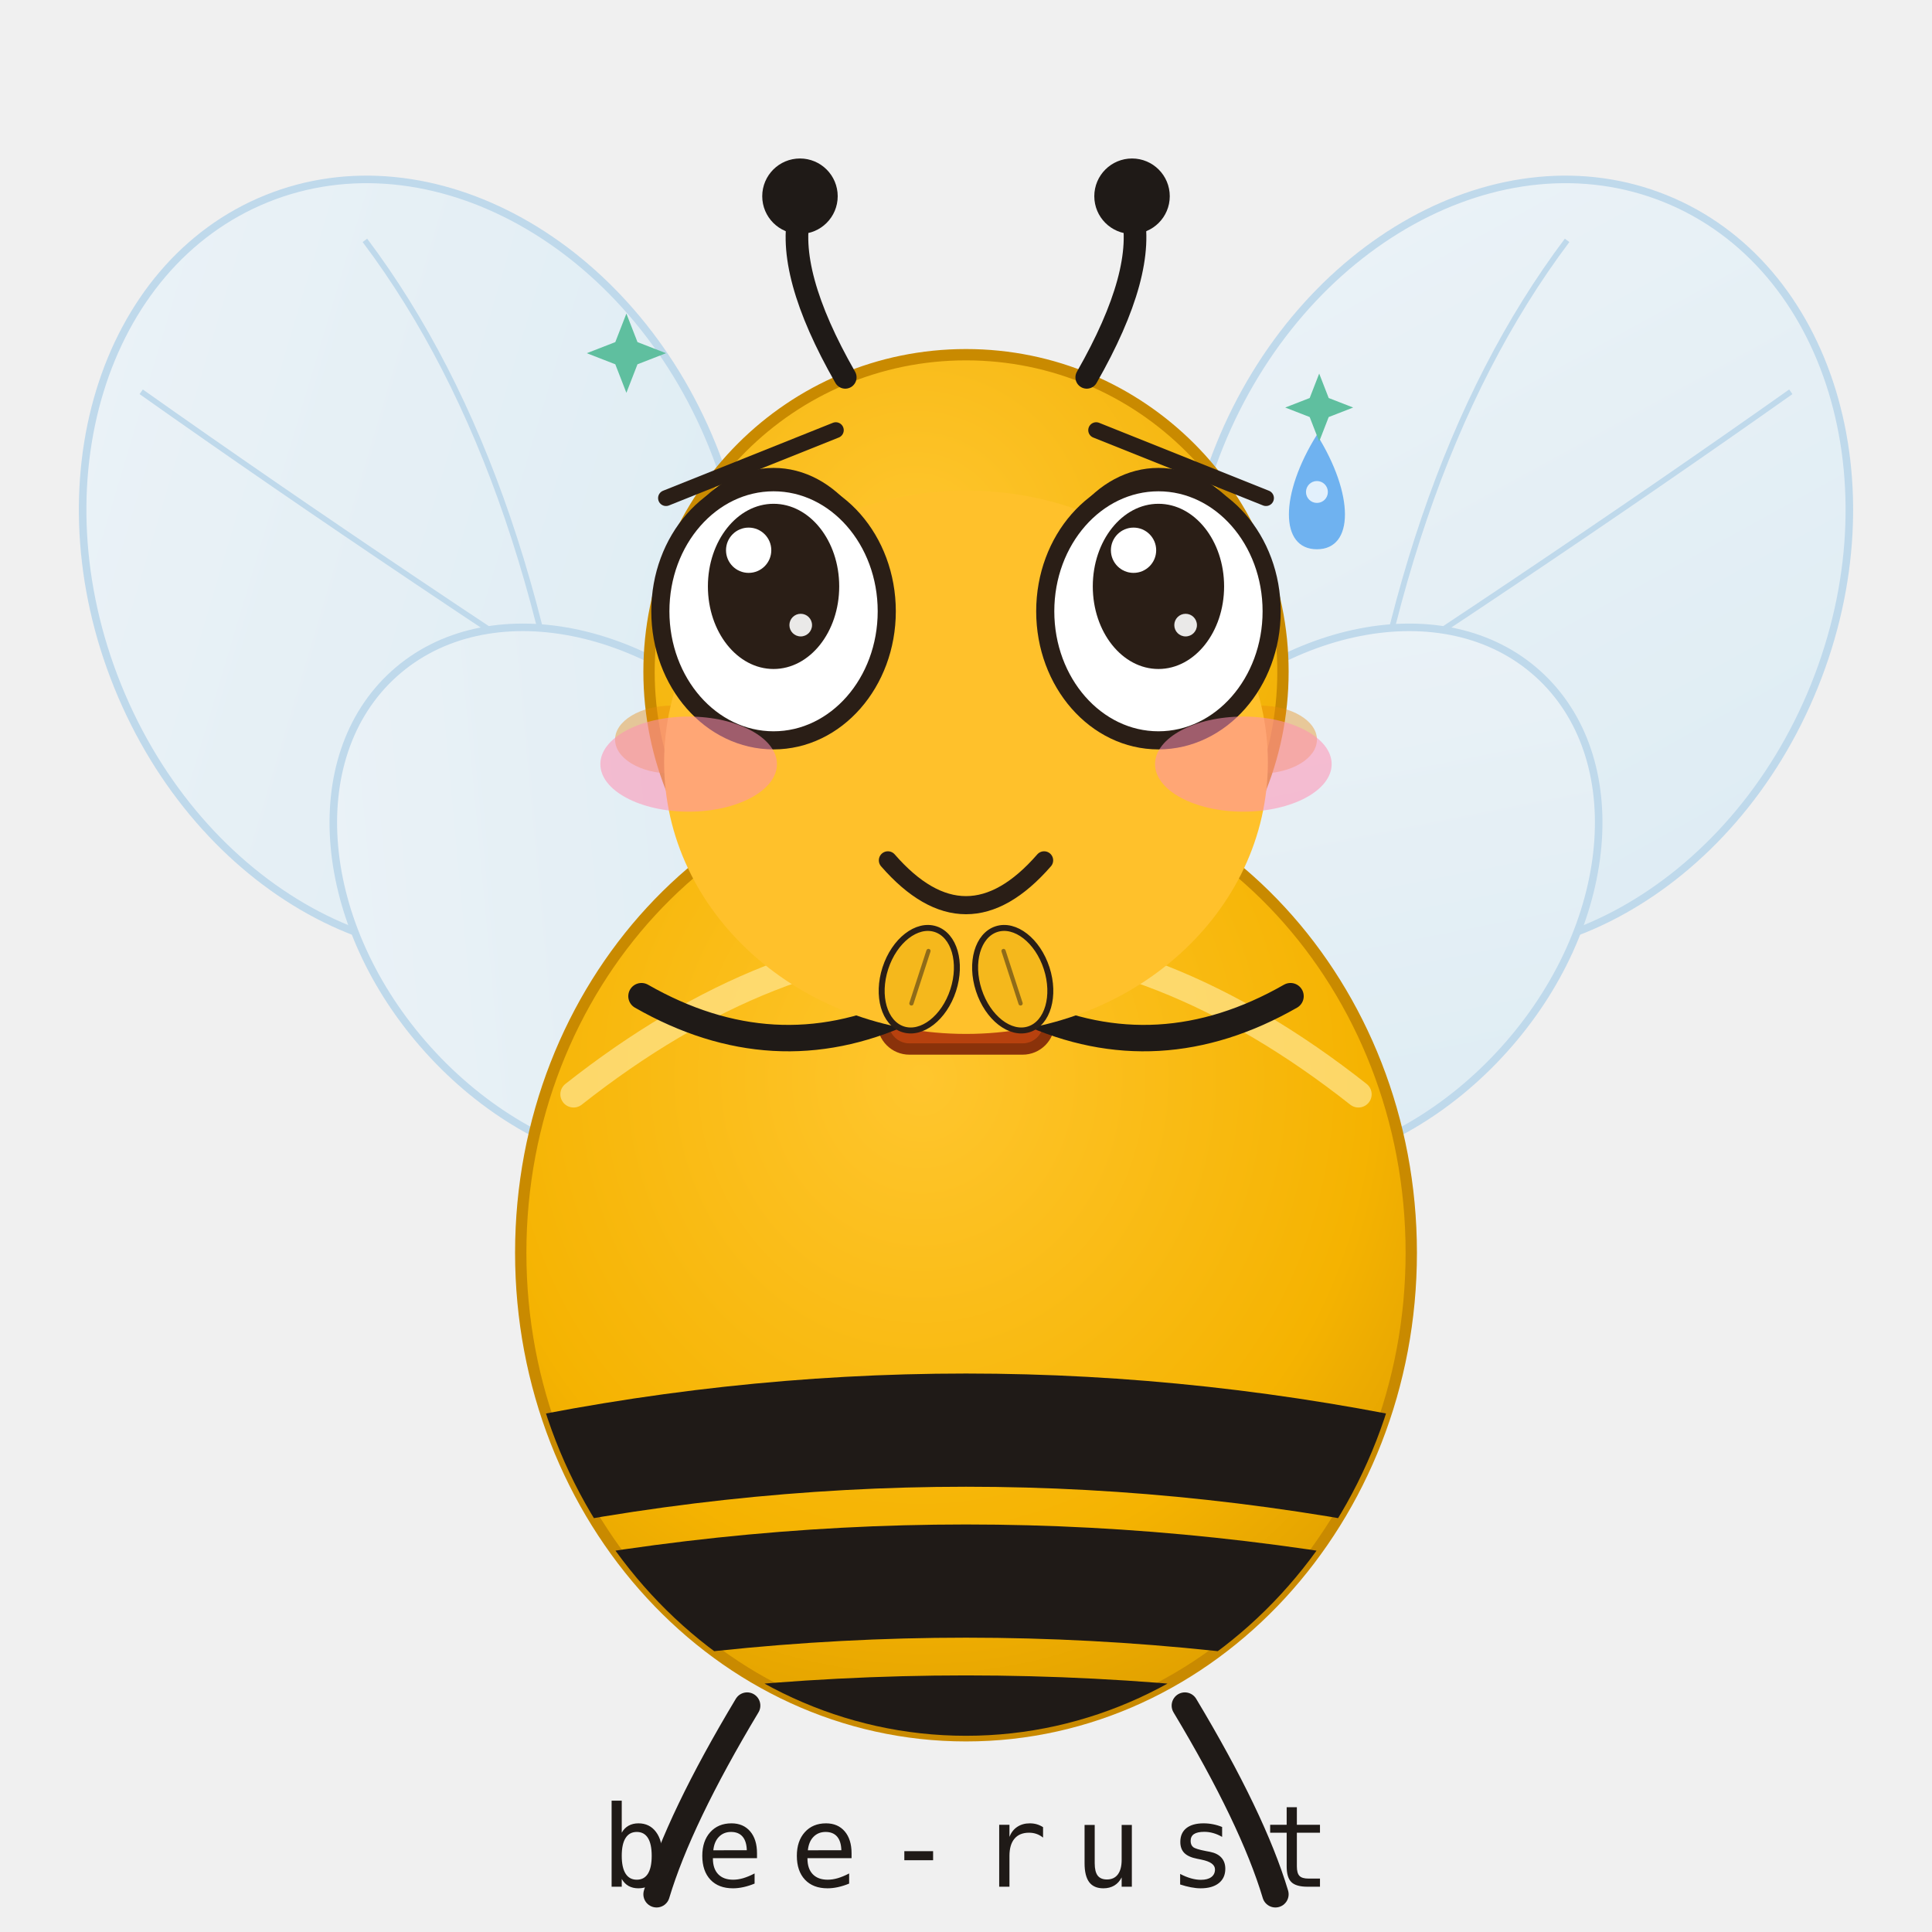
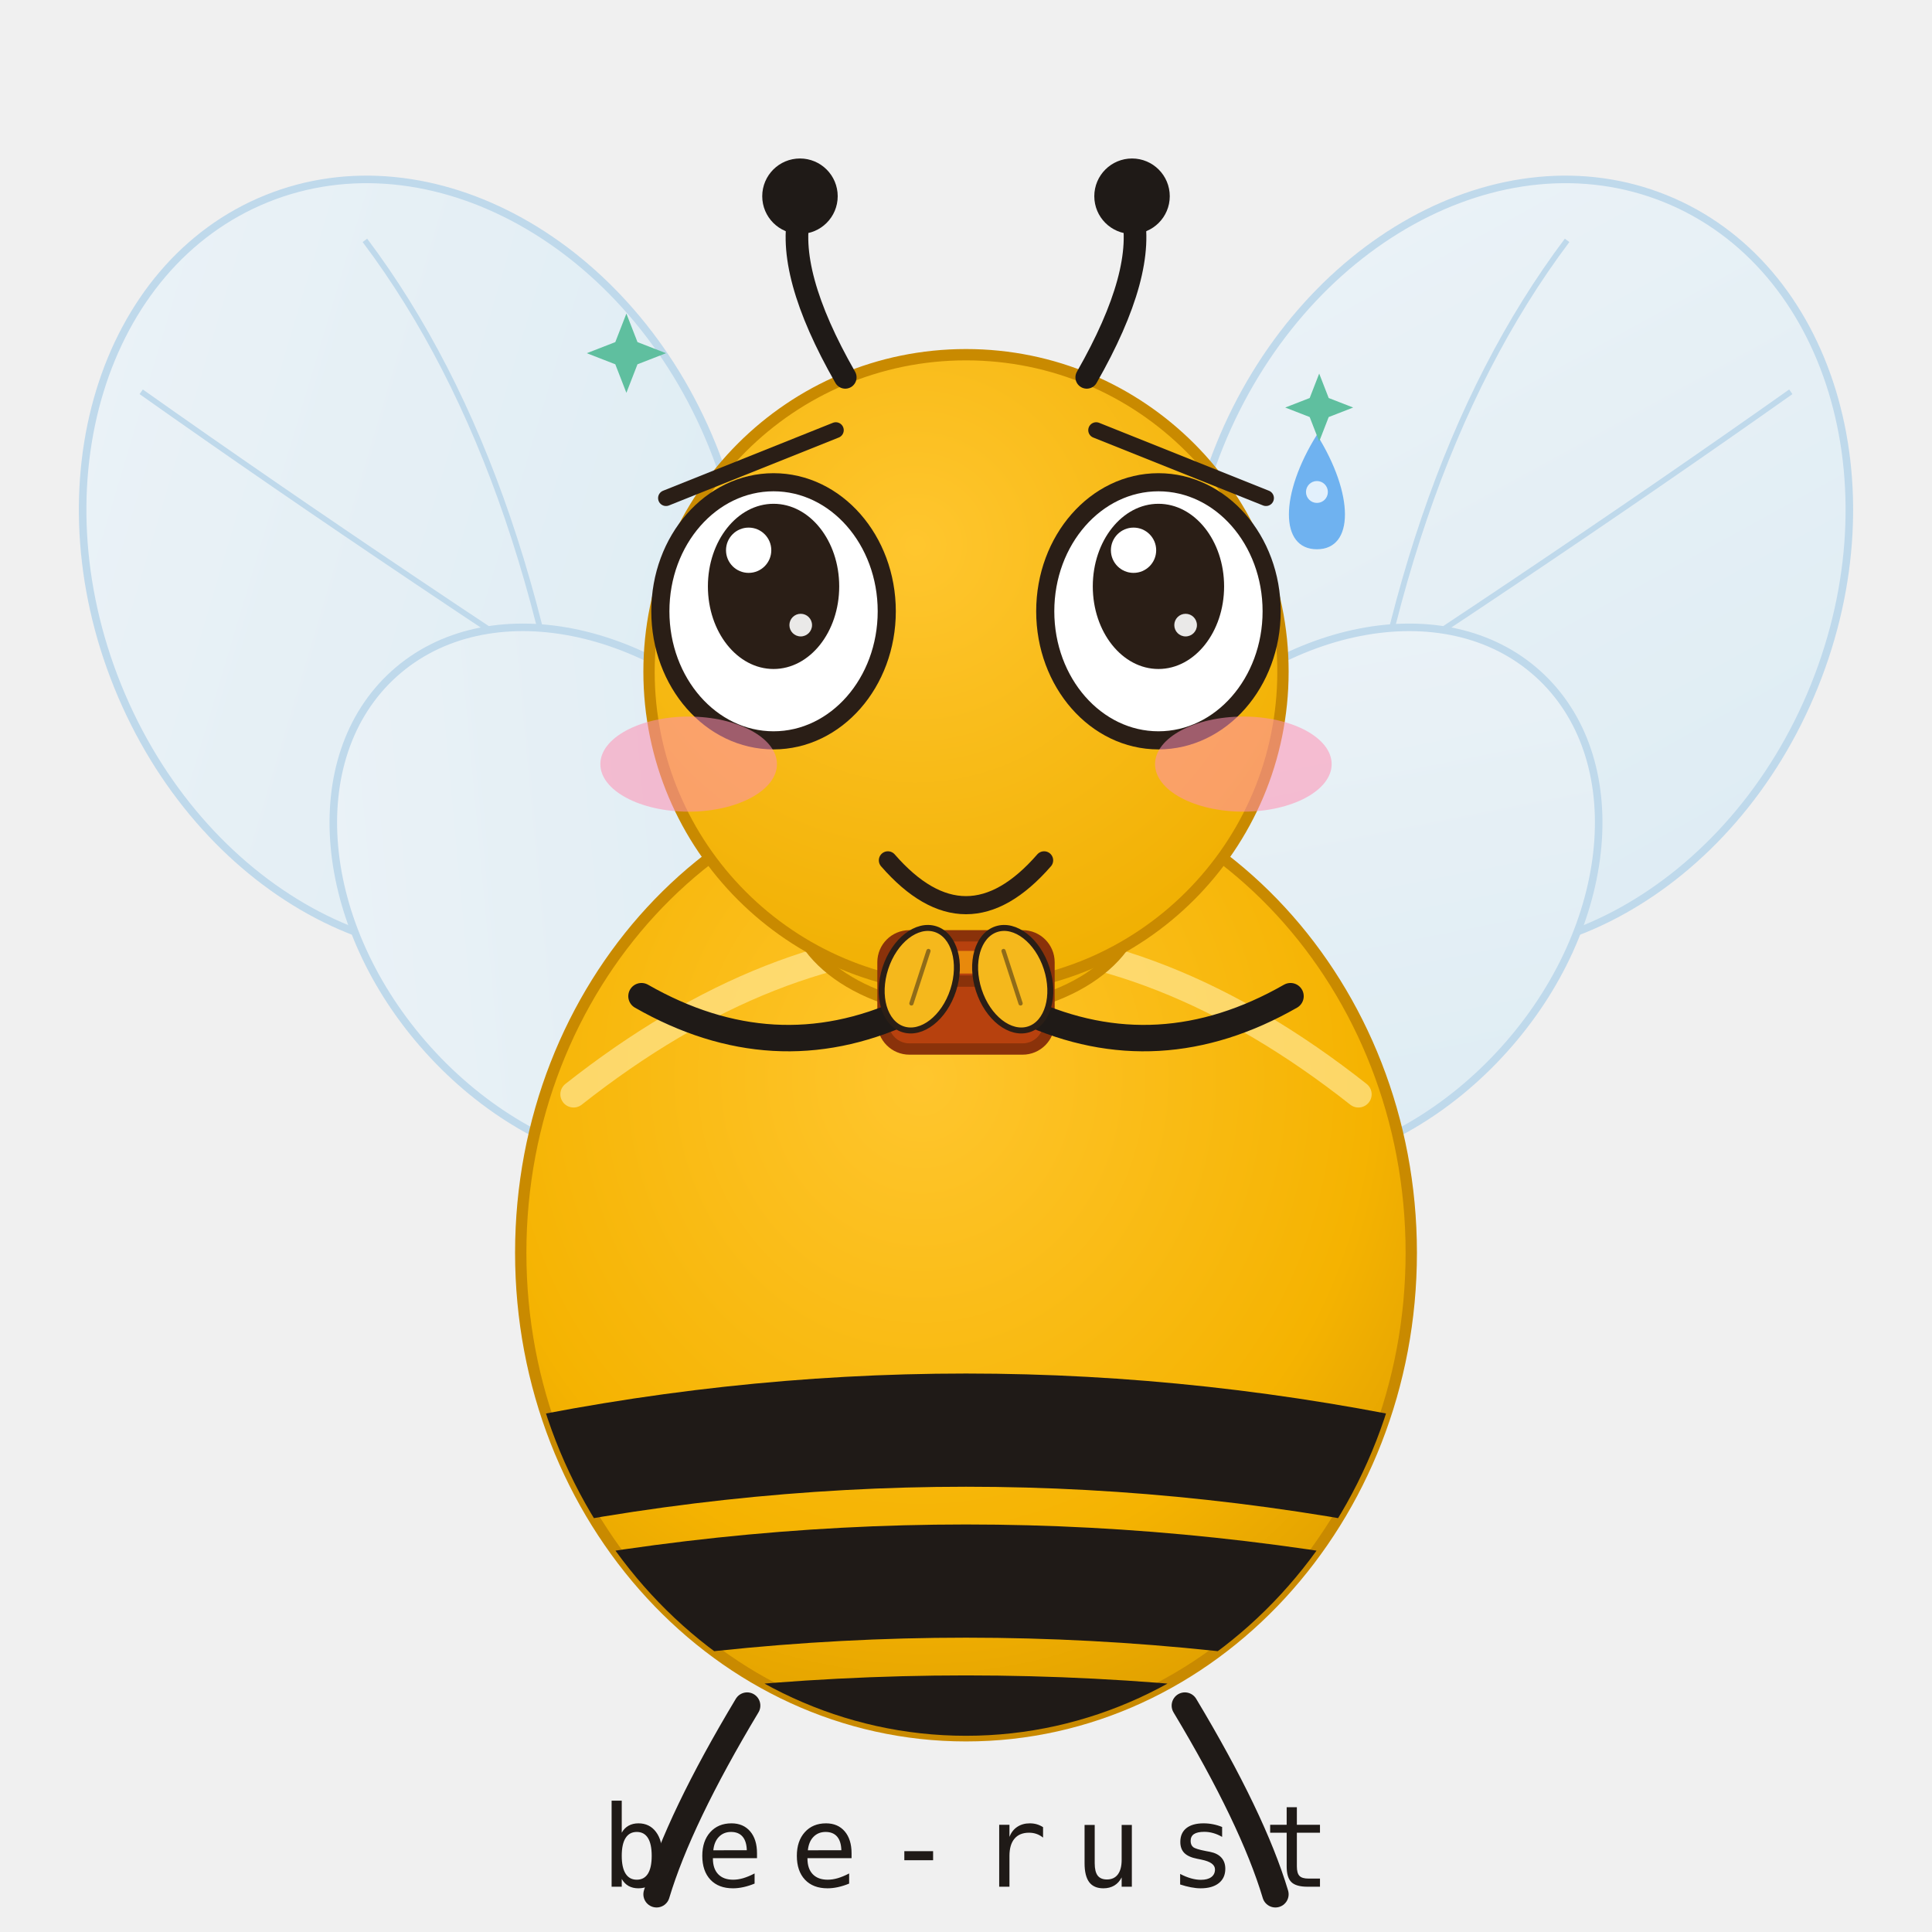
<svg xmlns="http://www.w3.org/2000/svg" viewBox="0 0 512 512" width="512" height="512" role="img" aria-label="Rusty · 讨好 Pleasing">
  <style>
.ex-motion { animation: ex-nod 1.7s ease-in-out infinite; transform-box: fill-box; transform-origin: 50% 50%; }
.ex-anim-tear { animation: ex-tear 1.8s ease-in infinite; transform-box: fill-box; transform-origin: center; }
.ex-anim-sweat { animation: ex-tear 1.5s ease-in infinite; transform-box: fill-box; transform-origin: center; }
.ex-anim-heart { animation: ex-heart 2.2s ease-out infinite; transform-box: fill-box; transform-origin: center; }
.ex-anim-spark { animation: ex-spark 1.9s ease-in-out infinite; transform-box: fill-box; transform-origin: center; }
.ex-anim-rain { animation: ex-rain 1.4s linear infinite; transform-box: fill-box; transform-origin: center; }
.ex-anim-confetti { animation: ex-confetti 2.4s linear infinite; transform-box: fill-box; transform-origin: center; }
.ex-anim-pulse { animation: ex-pulse 1.6s ease-in-out infinite; transform-box: fill-box; transform-origin: center; }
.ex-anim-knock { animation: ex-knock 0.55s ease-in-out infinite; transform-box: fill-box; transform-origin: center; }
.ex-anim-knockline { animation: ex-knockline 0.55s ease-out infinite; transform-box: fill-box; transform-origin: center; }
.ex-anim-palm { animation: ex-palm 0.9s ease-in-out infinite; transform-box: fill-box; transform-origin: center; }
.ex-anim-steam { animation: ex-steam 1.8s ease-out infinite; transform-box: fill-box; transform-origin: center; }
.ex-anim-shock { animation: ex-shock 0.5s ease-in-out infinite; transform-box: fill-box; transform-origin: center; }
.ex-anim-please { animation: ex-please 1.4s ease-in-out infinite; transform-box: fill-box; transform-origin: center; }
.ex-anim-drift { animation: ex-drift 4.5s ease-in-out infinite; transform-box: fill-box; transform-origin: center; }
@keyframes ex-nod { 0%,100% { transform: translateY(0); } 50% { transform: translateY(9.6px); } }
@keyframes ex-tear { 0% { transform: translateY(0); opacity: 0; } 18% { opacity: 1; } 100% { transform: translateY(33px); opacity: 0; } }
@keyframes ex-heart { 0% { transform: translateY(0) scale(.65); opacity: 0; } 20% { opacity: 1; } 100% { transform: translateY(-54px) scale(1.15); opacity: 0; } }
@keyframes ex-spark { 0%,100% { transform: scale(.6) rotate(0deg); opacity: .3; } 50% { transform: scale(1.15) rotate(25deg); opacity: 1; } }
@keyframes ex-rain { 0% { transform: translateY(0); opacity: 0; } 20% { opacity: 1; } 100% { transform: translateY(36px); opacity: 0; } }
@keyframes ex-confetti { 0% { transform: translateY(-10.5px) rotate(0deg); opacity: 1; } 100% { transform: translateY(48px) rotate(200deg); opacity: 0; } }
@keyframes ex-pulse { 0%,100% { transform: scale(1); opacity: .35; } 50% { transform: scale(1.18); opacity: .7; } }
@keyframes ex-knock { 0%,100% { transform: translateX(13.5px); } 35% { transform: translateX(0); } }
@keyframes ex-knockline { 0%,100% { transform: scaleX(.6); opacity: .35; } 35% { transform: scaleX(1); opacity: 1; } }
@keyframes ex-palm { 0%,100% { transform: translateY(0) rotate(0deg); } 50% { transform: translateY(-3.6px) rotate(-4deg); } }
@keyframes ex-steam { 0% { transform: translateY(0); opacity: .7; } 100% { transform: translateY(-27px); opacity: 0; } }
@keyframes ex-shock { 0%,100% { transform: scaleX(.7); opacity: .4; } 50% { transform: scaleX(1.25); opacity: 1; } }
@keyframes ex-please { 0%,100% { transform: translateY(0); } 50% { transform: translateY(-5.4px); } }
@keyframes ex-drift { 0%,100% { transform: translateY(0); } 50% { transform: translateY(-6px); } }
@media (prefers-reduced-motion: reduce) {
  .ex-motion, [class*="ex-anim-"] { animation: none !important; }
}
</style>
  <g class="ex-motion ex-pleasing">
    <g class="ex-base">
      <defs>
        <radialGradient id="bellyGrad" cx="45%" cy="32%" r="72%">
          <stop offset="0%" stop-color="#FFC62E" />
          <stop offset="70%" stop-color="#F5B301">
        
      </stop>
          <stop offset="100%" stop-color="#DE9E00" />
        </radialGradient>
        <radialGradient id="headGrad" cx="42%" cy="30%" r="75%">
          <stop offset="0%" stop-color="#FFC62E" />
          <stop offset="100%" stop-color="#F0AF00" />
        </radialGradient>
        <linearGradient id="wingGrad" x1="0" y1="0" x2="1" y2="1">
          <stop offset="0%" stop-color="#EAF5FC" />
          <stop offset="100%" stop-color="#CFE8F5" />
        </linearGradient>
        <clipPath id="bellyClip">
          <ellipse cx="256" cy="332" rx="118" ry="128" />
        </clipPath>
      </defs>
      <g>
        <g fill="url(#wingGrad)" stroke="#9FC9E8" stroke-width="2" opacity="0.6">
          <g>
            <ellipse cx="110" cy="150" rx="85" ry="105" transform="rotate(-22 110 150)" />
            <path d="M60 80 Q105 150 165 235" fill="none" stroke-width="1.5" transform="rotate(-22 110 150)" />
            <path d="M130 65 Q150 140 120 245" fill="none" stroke-width="1.5" transform="rotate(-22 110 150)" />
          </g>
          <g>
            <ellipse cx="402" cy="150" rx="85" ry="105" transform="rotate(22 402 150)" />
            <path d="M452 80 Q407 150 347 235" fill="none" stroke-width="1.5" transform="rotate(22 402 150)" />
            <path d="M382 65 Q362 140 392 245" fill="none" stroke-width="1.5" transform="rotate(22 402 150)" />
          </g>
          <g>
            <ellipse cx="158" cy="238" rx="60" ry="80" transform="rotate(-42 158 238)" />
          </g>
          <g>
            <ellipse cx="354" cy="238" rx="60" ry="80" transform="rotate(42 354 238)" />
          </g>
        </g>
        <g stroke="#1F1A17" stroke-width="7" stroke-linecap="round" fill="none">
          <path d="M198 452 Q180 482 174 502" />
          <path d="M314 452 Q332 482 338 502" />
        </g>
        <g>
          <ellipse cx="256" cy="332" rx="118" ry="128" fill="url(#bellyGrad)" stroke="#C98A00" stroke-width="3" />
          <path d="M152 290 Q256 208 360 290" fill="none" stroke="#FFE38A" stroke-width="7" stroke-linecap="round" opacity="0.75">
      
    </path>
          <g clip-path="url(#bellyClip)">
            <path d="M128 378 Q256 350 384 378 L384 408 Q256 380 128 408 Z" fill="#1F1A17" />
            <path d="M124 418 Q256 390 388 418 L388 448 Q256 420 124 448 Z" fill="#1F1A17" />
            <path d="M120 458 Q256 430 392 458 L392 486 Q256 460 120 486 Z" fill="#1F1A17" />
          </g>
        </g>
        <ellipse cx="256" cy="238" rx="46" ry="30" fill="url(#headGrad)" stroke="#C98A00" stroke-width="3" />
        <circle cx="256" cy="178" r="84" fill="url(#headGrad)" stroke="#C98A00" stroke-width="3" />
        <g stroke="#1F1A17" stroke-width="6" stroke-linecap="round" fill="#1F1A17">
          <path d="M224 100 Q208 72 212 56" fill="none" />
          <circle cx="212" cy="52" r="7" />
          <path d="M288 100 Q304 72 300 56" fill="none" />
          <circle cx="300" cy="52" r="7" />
        </g>
-         <ellipse cx="205" cy="162" rx="30" ry="38" fill="#2A1E16" />
-         <ellipse cx="307" cy="162" rx="30" ry="38" fill="#2A1E16" />
-         <circle cx="193" cy="146" r="9" fill="#FFFFFF" />
-         <circle cx="295" cy="146" r="9" fill="#FFFFFF" />
-         <circle cx="191" cy="143" r="3.5" fill="#FFFFFF" />
-         <path d="M244 216 Q256 228 268 216" fill="none" stroke="#1F1A17" stroke-width="5" stroke-linecap="round" />
-         <ellipse cx="178" cy="196" rx="15" ry="9" fill="#E8890C" opacity="0.4" />
-         <ellipse cx="334" cy="196" rx="15" ry="9" fill="#E8890C" opacity="0.4" />
        <g>
          <rect x="234" y="248" width="44" height="30" rx="7" fill="#B7410E" stroke="#8A320A" stroke-width="3" />
          <path d="M234 260 L278 260" stroke="#8A320A" stroke-width="3" />
          <rect x="252" y="252" width="8" height="6" rx="2" fill="#E8890C" />
          <path d="M170 264 Q205 284 240 268" fill="none" stroke="#1F1A17" stroke-width="7" stroke-linecap="round" />
          <path d="M342 264 Q307 284 272 268" fill="none" stroke="#1F1A17" stroke-width="7" stroke-linecap="round" />
        </g>
        <text x="256" y="500" text-anchor="middle" font-family="ui-monospace,SFMono-Regular,Menlo,monospace" font-size="30" letter-spacing="7" fill="#1F1A17">bee-rust</text>
      </g>
    </g>
    <g class="ex-face">
-       <ellipse cx="256" cy="202" rx="80" ry="72" fill="#FFC12B" />
      <path d="M 176.5,132 L 221.5,114" stroke="#2A1E16" stroke-width="4.2" stroke-linecap="round" />
      <path d="M 335.5,132 L 290.5,114" stroke="#2A1E16" stroke-width="4.2" stroke-linecap="round" />
      <ellipse cx="205" cy="162" rx="30" ry="34.2" fill="#FFFFFF" stroke="#2A1E16" stroke-width="4.8" />
      <ellipse cx="205" cy="155.4" rx="17.4" ry="21.89" fill="#2A1E16" />
      <circle cx="198.4" cy="145.82" r="6" fill="#FFFFFF" />
      <circle cx="212.2" cy="165.66" r="3" fill="#FFFFFF" opacity=".9" />
      <ellipse cx="307" cy="162" rx="30" ry="34.2" fill="#FFFFFF" stroke="#2A1E16" stroke-width="4.8" />
      <ellipse cx="307" cy="155.4" rx="17.4" ry="21.89" fill="#2A1E16" />
      <circle cx="300.4" cy="145.82" r="6" fill="#FFFFFF" />
      <circle cx="314.2" cy="165.66" r="3" fill="#FFFFFF" opacity=".9" />
      <path d="M 235.3,228 Q 256,251.76 276.7,228" fill="none" stroke="#2A1E16" stroke-width="4.8" stroke-linecap="round" />
      <ellipse cx="182.5" cy="202.5" rx="23.4" ry="12.6" fill="#FF8FB3" opacity="0.55" />
      <ellipse cx="329.5" cy="202.5" rx="23.4" ry="12.6" fill="#FF8FB3" opacity="0.55" />
      <g transform="translate(0 0)">
        <path class="ex-anim-sweat" style="animation-delay:0.2s" d="M 349,115.2 C 358.9,131.04 358.9,145.56 349,145.56 C 339.1,145.56 339.1,131.04 349,115.2 Z" fill="#6FB2F0" />
        <circle cx="349" cy="130.38" r="2.9" fill="#FFFFFF" opacity=".8" />
      </g>
      <path class="ex-anim-spark" style="animation-delay:0.3s" d="M 166,83.1 L 168.94,90.66 L 176.5,93.6 L 168.94,96.54 L 166,104.1 L 163.06,96.54 L 155.5,93.6 L 163.06,90.66 Z" fill="#5FBF9F" />
      <path class="ex-anim-spark" style="animation-delay:0.8s" d="M 349.6,99 L 352.12,105.48 L 358.6,108 L 352.12,110.52 L 349.6,117 L 347.08,110.52 L 340.6,108 L 347.08,105.48 Z" fill="#5FBF9F" />
      <g transform="translate(243.62 259.5) rotate(18)">
        <g class="ex-anim-please">
          <ellipse rx="9.45" ry="13.95" fill="#F5B81C" stroke="#2A1E16" stroke-width="1.58" />
          <path d="M 0,-7.87 L 0,6.75" stroke="#2A1E16" stroke-width="1.12" stroke-linecap="round" opacity=".5" />
        </g>
      </g>
      <g transform="translate(268.38 259.5) rotate(-18)">
        <g class="ex-anim-please">
          <ellipse rx="9.45" ry="13.95" fill="#F5B81C" stroke="#2A1E16" stroke-width="1.58" />
          <path d="M 0,-7.87 L 0,6.75" stroke="#2A1E16" stroke-width="1.12" stroke-linecap="round" opacity=".5" />
        </g>
      </g>
    </g>
  </g>
</svg>
